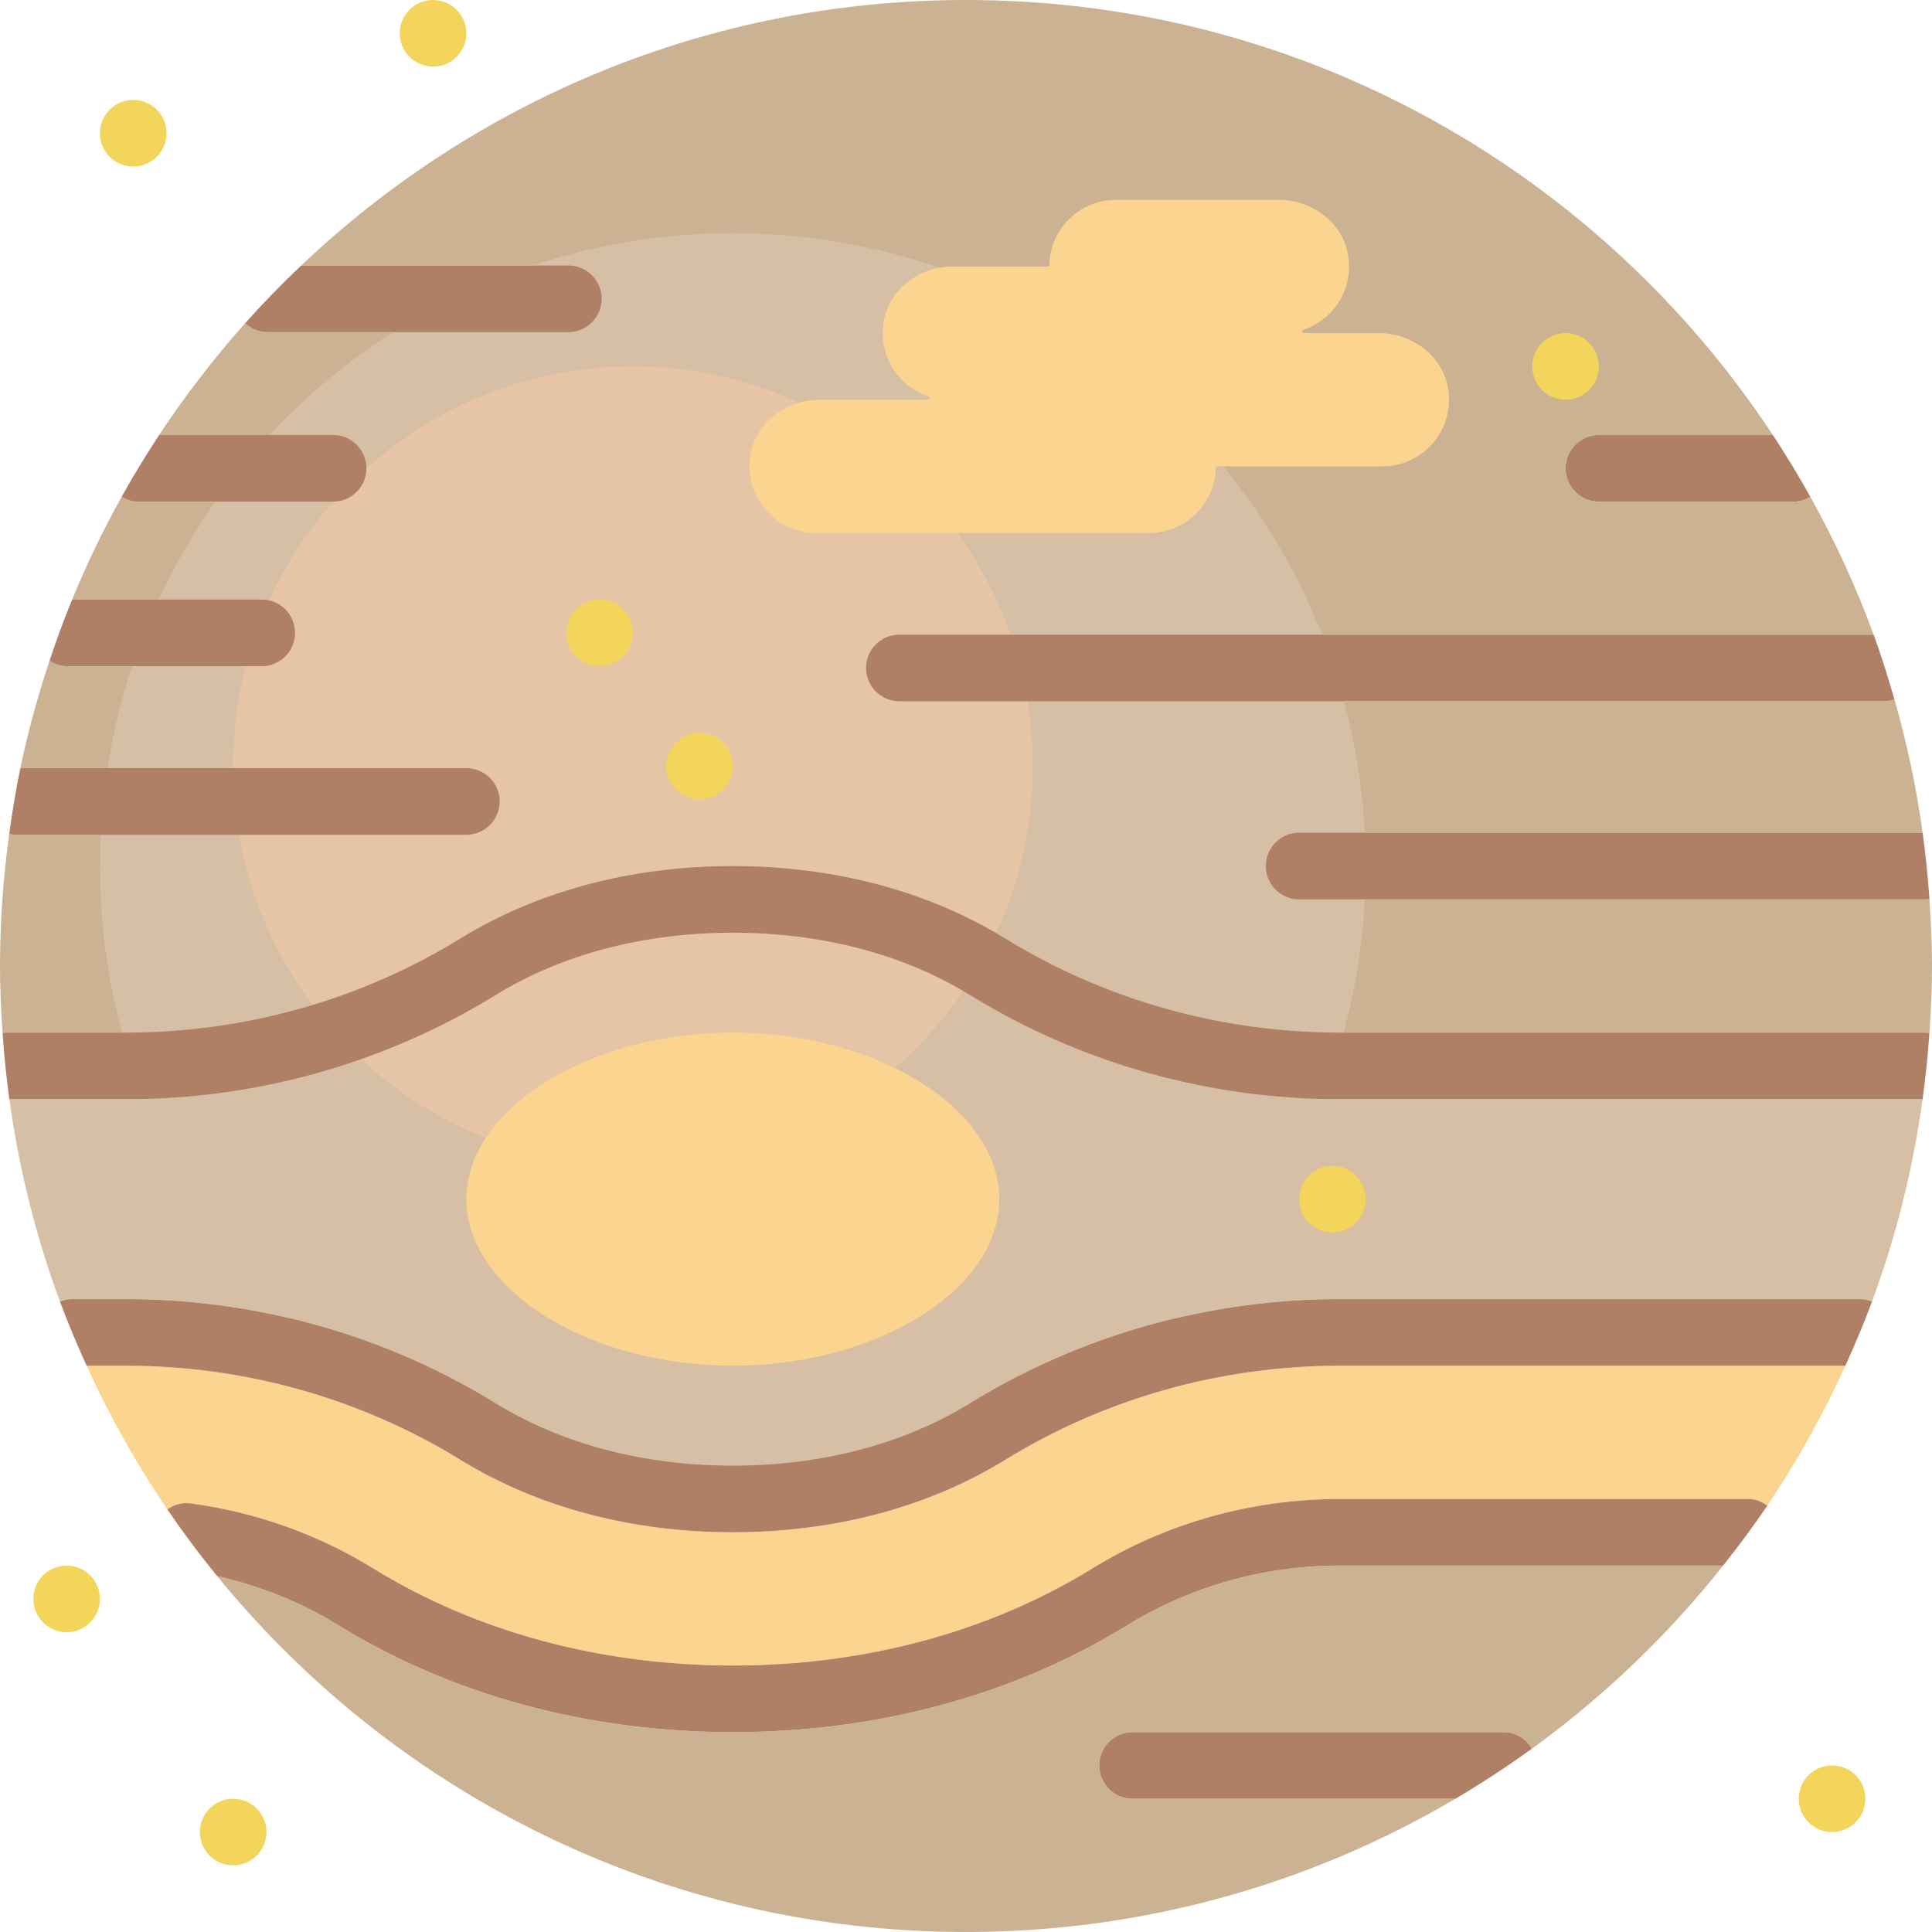
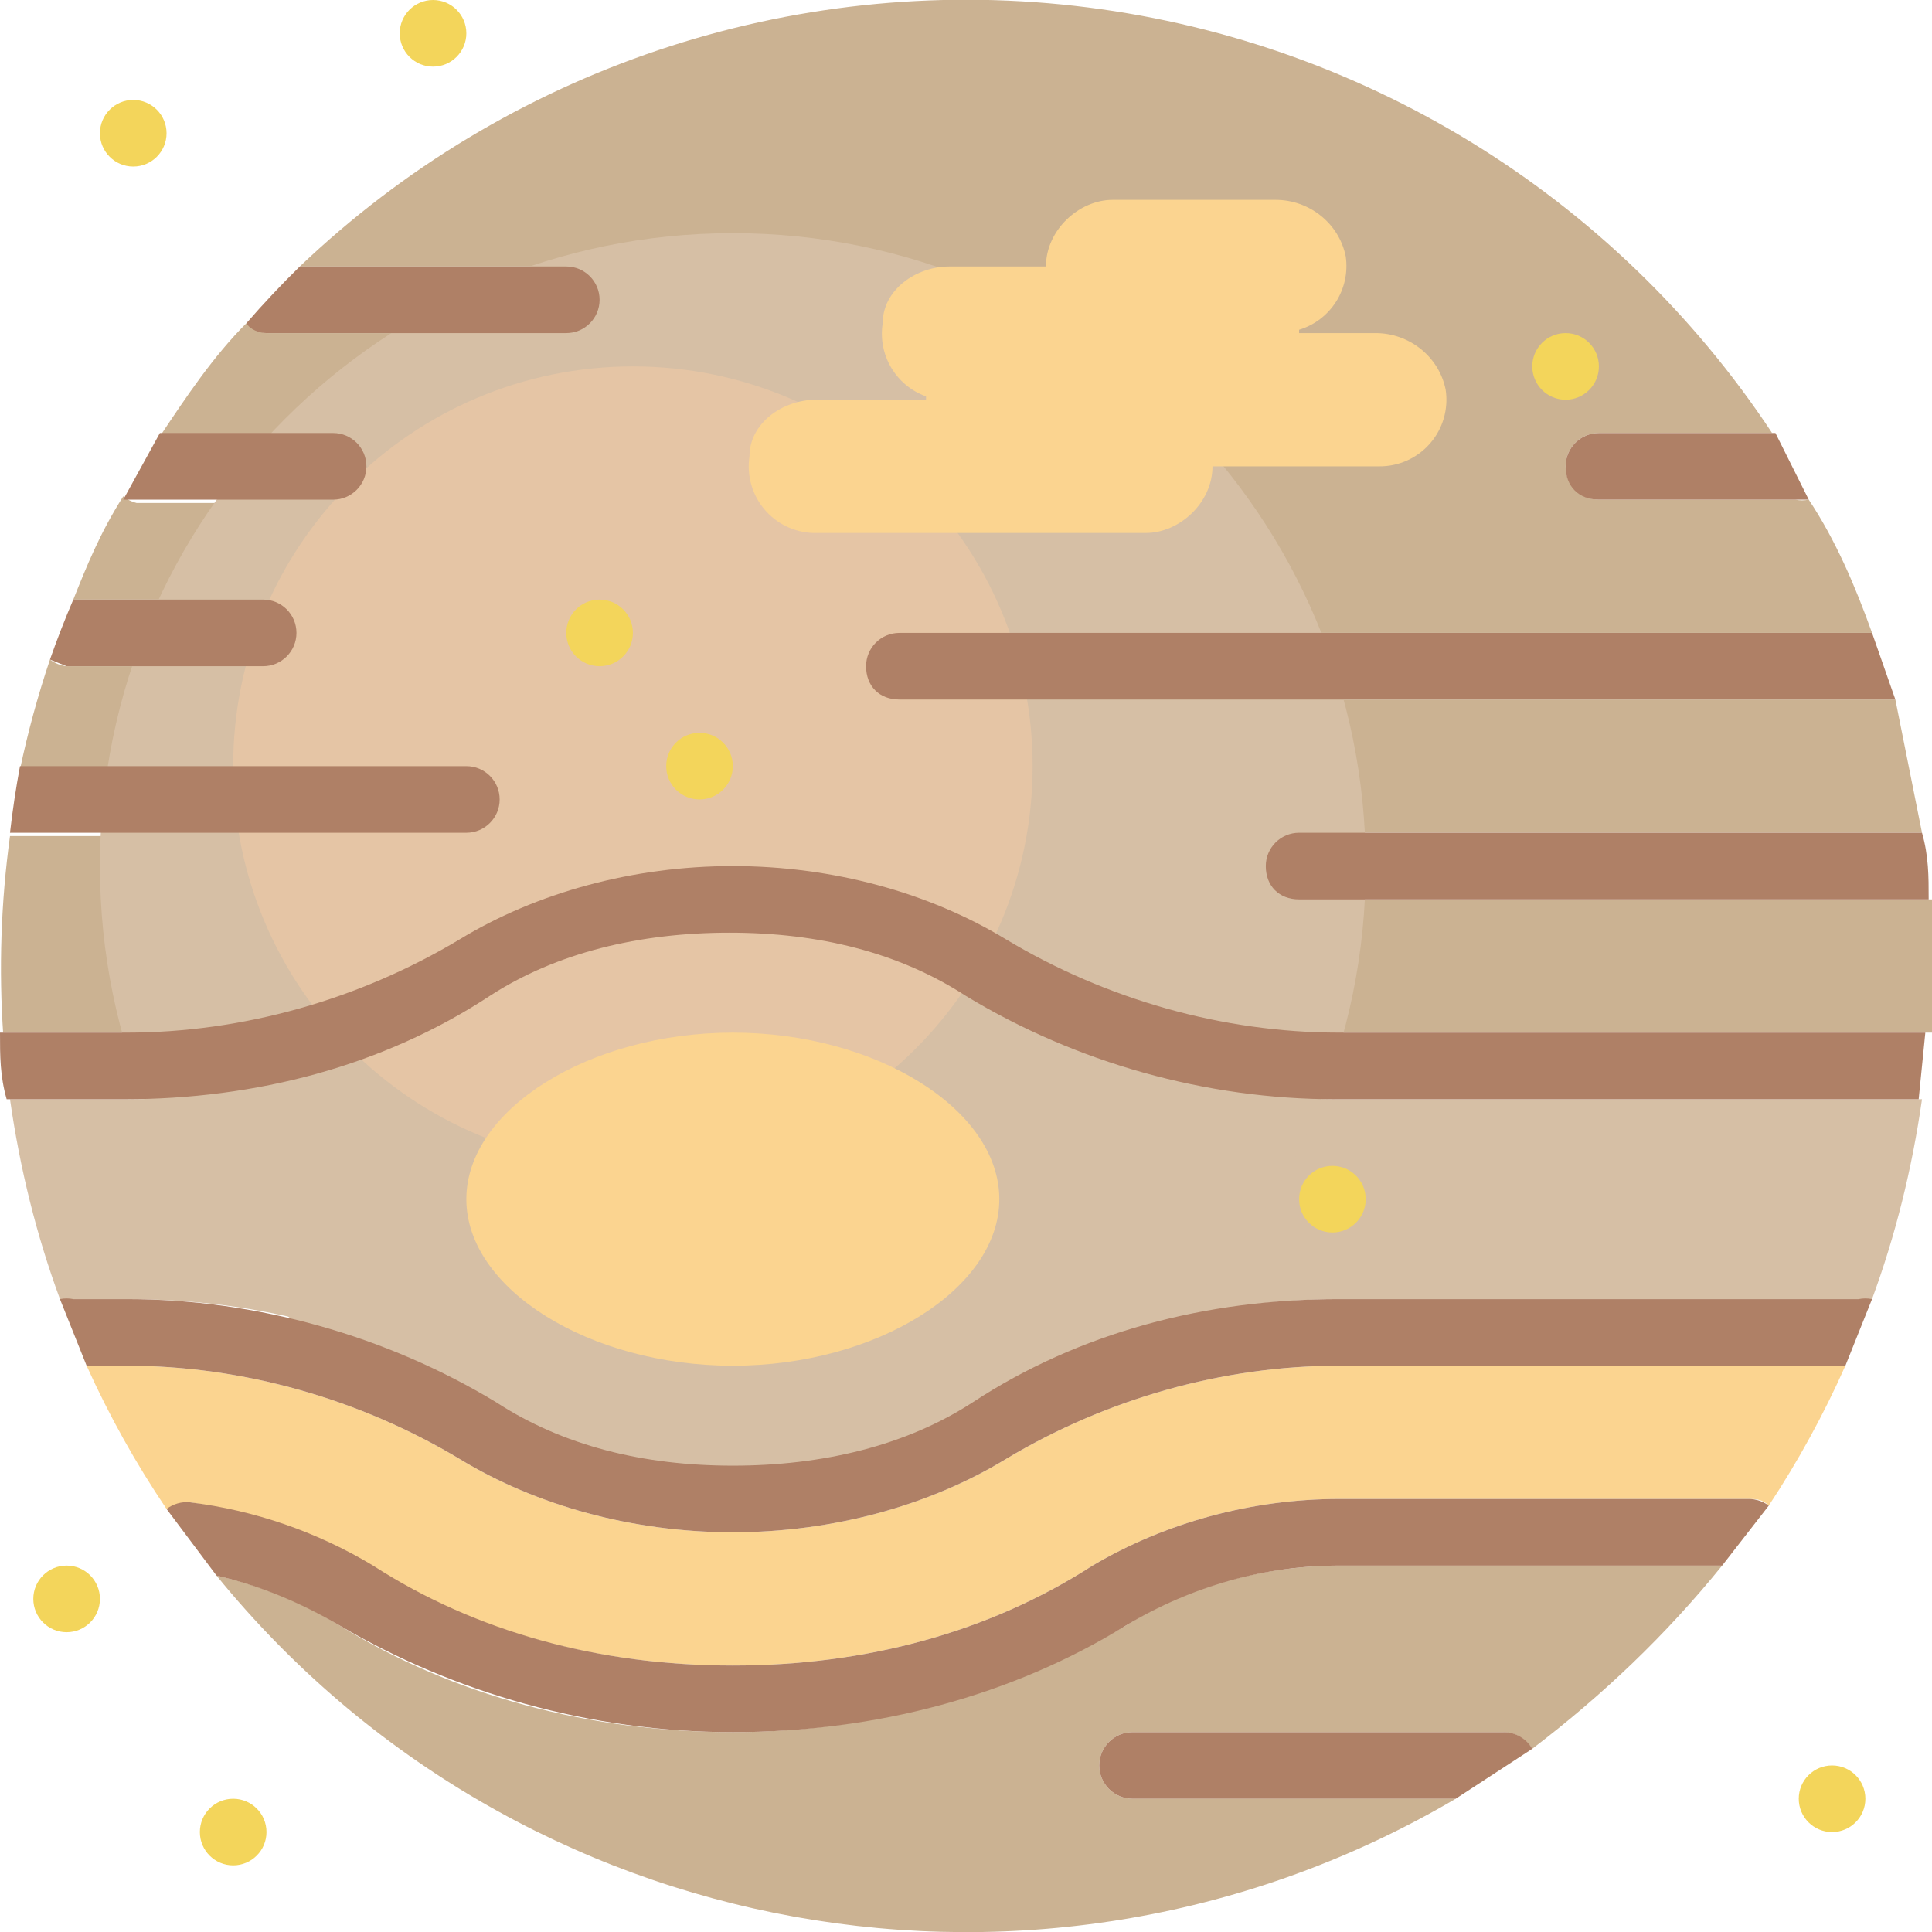
- <svg xmlns="http://www.w3.org/2000/svg" version="1.1" id="Capa_1" x="0px" y="0px" viewBox="0 0 58 58" style="enable-background:new 0 0 58 58;" xml:space="preserve">
-   <g>
-     <path style="fill:#CBB292;" d="M3.771,31c3.573,0,7.051-0.978,10.056-2.828C16.134,26.751,18.96,26,22,26s5.866,0.751,8.174,2.172   C33.179,30.022,36.657,31,40.23,31h17.615c0.027,0,0.05,0.013,0.077,0.016C57.968,30.349,58,29.678,58,29   c0-0.678-0.032-1.349-0.078-2.016C57.896,26.986,57.873,27,57.846,27H39c-0.553,0-1-0.448-1-1s0.447-1,1-1h18.719   c-0.189-1.368-0.474-2.704-0.846-4.003c-0.091,0.027-0.181,0.057-0.28,0.057H27c-0.553,0-1-0.448-1-1s0.447-1,1-1h29.248   c-0.525-1.437-1.165-2.819-1.9-4.139c-0.147,0.085-0.308,0.146-0.49,0.146H48c-0.553,0-1-0.448-1-1s0.447-1,1-1h5.223   C48.036,5.194,39.127,0,29,0C21.265,0,14.242,3.035,9.043,7.971h8.02c0.553,0,1,0.448,1,1s-0.447,1-1,1H8.029   c-0.26,0-0.492-0.105-0.67-0.268c-0.939,1.053-1.802,2.175-2.582,3.357H10c0.553,0,1,0.448,1,1s-0.447,1-1,1H4.142   c-0.182,0-0.343-0.062-0.49-0.146C3.098,15.908,2.601,16.938,2.165,18h5.693c0.553,0,1,0.448,1,1s-0.447,1-1,1H2   c-0.192,0-0.362-0.069-0.514-0.163c-0.349,1.05-0.646,2.123-0.875,3.222H14c0.553,0,1,0.448,1,1s-0.447,1-1,1H0.42   c-0.051,0-0.094-0.022-0.143-0.029C0.099,26.329,0,27.653,0,29c0,0.678,0.032,1.349,0.078,2.016C0.104,31.013,0.127,31,0.154,31   H3.771z" />
-     <path style="fill:#FBD490;" d="M30.174,43.828C27.866,45.249,25.04,46,22,46s-5.866-0.751-8.174-2.172   C10.821,41.978,7.344,41,3.771,41h-1.17c0.688,1.511,1.496,2.955,2.423,4.314c0.2-0.142,0.45-0.216,0.713-0.18   c1.963,0.27,3.803,0.926,5.469,1.952C14.301,48.992,18.033,50,22,50s7.699-1.008,10.795-2.914C35.012,45.721,37.582,45,40.229,45   h12.259c0.216,0,0.405,0.083,0.568,0.199c0.894-1.325,1.674-2.731,2.342-4.199H40.23C36.657,41,33.179,41.978,30.174,43.828z" />
-     <path style="fill:#D6BFA5;" d="M29.125,29.875C27.134,28.648,24.67,28,22,28s-5.134,0.648-7.125,1.875   C11.554,31.919,7.714,33,3.771,33H0.281c0.291,2.105,0.802,4.138,1.519,6.074C1.914,39.029,2.036,39,2.165,39h1.605   c3.943,0,7.783,1.081,11.104,3.125C16.866,43.352,19.33,44,22,44s5.134-0.648,7.125-1.875C32.446,40.081,36.286,39,40.23,39h15.604   c0.129,0,0.251,0.029,0.365,0.074c0.717-1.935,1.228-3.969,1.519-6.074H40.23C36.286,33,32.446,31.919,29.125,29.875z" />
-     <circle style="fill:#D6BFA5;" cx="22" cy="26" r="19" />
-     <path style="fill:#CBB292;" d="M33.844,48.789C30.433,50.89,26.337,52,22,52s-8.433-1.11-11.844-3.211   c-1.125-0.693-2.347-1.182-3.638-1.474C11.836,53.835,19.931,58,29,58c5.363,0,10.383-1.462,14.692-4H34c-0.553,0-1-0.448-1-1   s0.447-1,1-1h11.146c0.365,0,0.669,0.205,0.844,0.496c2.156-1.562,4.087-3.412,5.739-5.496H40.229   C37.952,47,35.744,47.619,33.844,48.789z" />
-     <circle style="fill:#E5C5A5;" cx="19" cy="23" r="12" />
-     <path style="fill:#AF8066;" d="M40.229,45c-2.647,0-5.218,0.721-7.435,2.086C29.699,48.992,25.967,50,22,50   s-7.699-1.008-10.795-2.914c-1.666-1.026-3.506-1.683-5.469-1.952c-0.263-0.037-0.513,0.037-0.713,0.18   c0.47,0.689,0.969,1.356,1.495,2.001c1.291,0.293,2.512,0.781,3.638,1.474C13.567,50.89,17.663,52,22,52s8.433-1.11,11.844-3.211   c1.9-1.17,4.108-1.789,6.386-1.789h11.499c0.463-0.584,0.91-1.181,1.328-1.801C52.893,45.083,52.704,45,52.488,45H40.229z" />
-     <path style="fill:#AF8066;" d="M57.846,31H40.23c-3.573,0-7.052-0.978-10.057-2.828C27.866,26.751,25.04,26,22,26   s-5.866,0.751-8.174,2.172C10.821,30.022,7.344,31,3.771,31H0.154c-0.027,0-0.05,0.013-0.077,0.016   c0.046,0.668,0.113,1.33,0.204,1.984h3.489c3.943,0,7.783-1.081,11.104-3.125C16.866,28.648,19.33,28,22,28   s5.134,0.648,7.125,1.875C32.446,31.919,36.286,33,40.23,33h17.488c0.09-0.655,0.158-1.317,0.204-1.984   C57.896,31.013,57.873,31,57.846,31z" />
-     <path style="fill:#AF8066;" d="M40.23,39c-3.944,0-7.784,1.081-11.105,3.125C27.134,43.352,24.67,44,22,44   s-5.134-0.648-7.125-1.875C11.554,40.081,7.714,39,3.771,39H2.165c-0.13,0-0.251,0.029-0.365,0.074   C2.043,39.728,2.313,40.369,2.601,41h1.17c3.573,0,7.051,0.978,10.056,2.828C16.134,45.249,18.96,46,22,46s5.866-0.751,8.174-2.172   C33.179,41.978,36.657,41,40.23,41h15.169c0.287-0.631,0.558-1.272,0.801-1.926C56.086,39.029,55.964,39,55.835,39H40.23z" />
-     <path style="fill:#AF8066;" d="M45.146,52H34c-0.553,0-1,0.448-1,1s0.447,1,1,1h9.692c0.791-0.466,1.557-0.968,2.297-1.504   C45.815,52.205,45.51,52,45.146,52z" />
-     <path style="fill:#AF8066;" d="M38,26c0,0.552,0.447,1,1,1h18.846c0.027,0,0.05-0.013,0.077-0.016   c-0.046-0.668-0.113-1.33-0.204-1.984H39C38.447,25,38,25.447,38,26z" />
-     <path style="fill:#AF8066;" d="M26,20.053c0,0.552,0.447,1,1,1h29.592c0.099,0,0.19-0.03,0.28-0.057   c-0.188-0.657-0.391-1.307-0.624-1.943H27C26.447,19.053,26,19.5,26,20.053z" />
-     <path style="fill:#AF8066;" d="M14,25.06c0.553,0,1-0.448,1-1s-0.447-1-1-1H0.611c-0.135,0.649-0.243,1.307-0.334,1.971   c0.049,0.007,0.092,0.029,0.143,0.029H14z" />
-     <path style="fill:#AF8066;" d="M47,14.06c0,0.552,0.447,1,1,1h5.858c0.182,0,0.343-0.062,0.49-0.146   c-0.352-0.633-0.728-1.251-1.126-1.854H48C47.447,13.06,47,13.507,47,14.06z" />
-     <path style="fill:#AF8066;" d="M10,15.06c0.553,0,1-0.448,1-1s-0.447-1-1-1H4.777c-0.397,0.603-0.773,1.221-1.126,1.854   c0.147,0.085,0.308,0.146,0.49,0.146H10z" />
-     <path style="fill:#AF8066;" d="M7.858,20c0.553,0,1-0.448,1-1s-0.447-1-1-1H2.165c-0.247,0.602-0.472,1.216-0.679,1.837   C1.638,19.931,1.808,20,2,20H7.858z" />
-     <path style="fill:#AF8066;" d="M17.062,9.971c0.553,0,1-0.448,1-1s-0.447-1-1-1h-8.02C8.458,8.525,7.895,9.102,7.359,9.703   c0.178,0.163,0.41,0.268,0.67,0.268H17.062z" />
-     <path style="fill:#FBD490;" d="M41.393,10h-2.245c-0.057,0-0.074-0.082-0.02-0.1c0.896-0.296,1.512-1.209,1.345-2.236   C40.313,6.681,39.389,6,38.393,6H33.5c-1.088,0-1.973,0.869-1.999,1.951C31.5,7.978,31.479,8,31.452,8h-2.845   c-0.996,0-1.92,0.681-2.08,1.664c-0.167,1.027,0.449,1.94,1.345,2.236c0.054,0.018,0.037,0.1-0.02,0.1h-3.245   c-0.996,0-1.92,0.681-2.08,1.664C22.323,14.917,23.285,16,24.5,16h10c1.088,0,1.973-0.869,1.999-1.951   C36.5,14.022,36.521,14,36.548,14H41.5c1.215,0,2.177-1.083,1.973-2.336C43.313,10.681,42.389,10,41.393,10z" />
-     <path style="fill:#FBD490;" d="M22,41c-4.337,0-8-2.29-8-5s3.663-5,8-5s8,2.29,8,5S26.337,41,22,41z" />
-     <circle style="fill:#F3D55B;" cx="4" cy="4" r="1" />
-     <circle style="fill:#F3D55B;" cx="18" cy="19" r="1" />
-     <circle style="fill:#F3D55B;" cx="21" cy="23" r="1" />
-     <circle style="fill:#F3D55B;" cx="40" cy="36" r="1" />
-     <circle style="fill:#F3D55B;" cx="7" cy="55" r="1" />
-     <circle style="fill:#F3D55B;" cx="2" cy="48" r="1" />
-     <circle style="fill:#F3D55B;" cx="13" cy="1" r="1" />
-     <circle style="fill:#F3D55B;" cx="47" cy="11" r="1" />
-     <circle style="fill:#F3D55B;" cx="55" cy="54" r="1" />
-   </g>
-   <g>
- </g>
-   <g>
- </g>
-   <g>
- </g>
-   <g>
- </g>
-   <g>
- </g>
-   <g>
- </g>
-   <g>
- </g>
-   <g>
- </g>
-   <g>
- </g>
-   <g>
- </g>
-   <g>
- </g>
-   <g>
- </g>
-   <g>
- </g>
-   <g>
- </g>
-   <g>
- </g>
+ <svg xmlns="http://www.w3.org/2000/svg" viewBox="0 0 58 58">
+   <path fill="#cbb292" d="M3.8 31c3.5 0 7-1 10-2.8C16.1 26.8 19 26 22 26s5.9.8 8.2 2.2c3 1.8 6.5 2.8 10 2.8H58a29.3 29.3 0 000-4H39a1 1 0 110-2h18.7l-.8-4H27a1 1 0 110-2h29.2c-.5-1.4-1.1-2.8-1.9-4a1 1 0 01-.4 0H48a1 1 0 110-2h5.2A29 29 0 009 8h8a1 1 0 110 2H8a1 1 0 01-.6-.3c-1 1-1.8 2.2-2.6 3.4H10a1 1 0 110 2H4.1a1 1 0 01-.4-.2C3 16 2.6 17 2.2 18h5.7a1 1 0 110 2H2a1 1 0 01-.5-.2 29 29 0 00-.9 3.3H14a1 1 0 110 2H.4.3a29.2 29.2 0 00-.2 6V31h3.7z" />
+   <path fill="#fbd490" d="M30.2 43.8C27.9 45.2 25 46 22 46s-5.9-.8-8.2-2.2c-3-1.8-6.5-2.8-10-2.8H2.6A29 29 0 005 45.3l.7-.2c2 .3 3.8 1 5.5 2C14.3 49 18 50 22 50s7.7-1 10.8-3c2.2-1.3 4.8-2 7.4-2h12.3c.2 0 .4 0 .6.2a29 29 0 002.3-4.2H40.2c-3.5 0-7 1-10 2.8z" />
+   <path fill="#d6bfa5" d="M29.1 29.9c-2-1.3-4.4-1.9-7.1-1.9s-5.1.6-7.1 1.9c-3.3 2-7.2 3.1-11.1 3.1H.3c.3 2.1.8 4.1 1.5 6h2c4 0 7.8 1 11 3.1 2 1.3 4.5 1.9 7.2 1.9s5.1-.6 7.1-1.9c3.3-2 7.2-3.1 11.1-3.1h16c.7-1.9 1.2-3.9 1.5-6H40.2c-4 0-7.8-1-11-3.1z" />
+   <circle cx="22" cy="26" r="19" fill="#d6bfa5" />
+   <path fill="#cbb292" d="M33.8 48.8c-3.4 2-7.5 3.2-11.8 3.2s-8.4-1.1-11.8-3.2a12 12 0 00-3.7-1.5A29 29 0 0043.7 54H34a1 1 0 110-2h11.1c.4 0 .7.2.9.5 2.1-1.6 4-3.4 5.7-5.5H40.2c-2.2 0-4.5.6-6.4 1.8z" />
+   <circle cx="19" cy="23" r="12" fill="#e5c5a5" />
+   <path fill="#af8066" d="M40.2 45c-2.6 0-5.2.7-7.4 2-3.1 2-6.8 3-10.8 3s-7.7-1-10.8-3a14 14 0 00-5.5-1.9 1 1 0 00-.7.2l1.5 2c1.3.3 2.5.8 3.7 1.5 3.4 2 7.5 3.2 11.8 3.2s8.4-1.1 11.8-3.2c2-1.2 4.2-1.8 6.4-1.8h11.5l1.4-1.8a1 1 0 00-.6-.2H40.2zM57.8 31H40.2c-3.5 0-7-1-10-2.8C27.9 26.8 25 26 22 26s-5.9.8-8.2 2.2c-3 1.8-6.5 2.8-10 2.8H.2 0c0 .7 0 1.3.2 2h3.5c4 0 7.8-1 11-3.1 2-1.3 4.5-1.9 7.2-1.9s5.1.6 7.1 1.9c3.3 2 7.2 3.1 11.1 3.1h17.5l.2-2z" />
+   <path fill="#af8066" d="M40.2 39c-4 0-7.8 1-11 3.1-2 1.3-4.5 1.9-7.2 1.9s-5.1-.6-7.1-1.9c-3.3-2-7.2-3.1-11.1-3.1H2.2a1 1 0 00-.4 0l.8 2h1.2c3.5 0 7 1 10 2.8C16.1 45.2 19 46 22 46s5.9-.8 8.2-2.2c3-1.8 6.5-2.8 10-2.8h15.2l.8-2a1 1 0 00-.4 0H40.2zM45.1 52H34a1 1 0 100 2h9.7l2.3-1.5a1 1 0 00-.9-.5zM38 26c0 .6.4 1 1 1H57.9c0-.7 0-1.3-.2-2H39a1 1 0 00-1 1zM26 20c0 .6.4 1 1 1H56.9l-.7-2H27a1 1 0 00-1 1zM14 25a1 1 0 100-2H.6a29 29 0 00-.3 2H14zM47 14c0 .6.4 1 1 1H54.3l-1-2H48a1 1 0 00-1 1zM10 15a1 1 0 100-2H4.8l-1.1 2H10zM7.9 20a1 1 0 100-2H2.2a29 29 0 00-.7 1.8l.5.2h5.9zM17 10a1 1 0 100-2H9a29 29 0 00-1.6 1.7c.1.2.4.3.6.3h9z" />
+   <path fill="#fbd490" d="M41.4 10H39v-.1a2 2 0 001.4-2.2c-.2-1-1.1-1.7-2.1-1.7h-4.9c-1 0-2 .9-2 2h-2.9c-1 0-2 .7-2 1.7a2 2 0 001.3 2.2v.1h-3.3c-1 0-2 .7-2 1.7a2 2 0 001.9 2.3h10c1 0 2-.9 2-2h5a2 2 0 002-2.3c-.2-1-1.1-1.7-2.1-1.7zM22 41c-4.3 0-8-2.3-8-5s3.7-5 8-5 8 2.3 8 5-3.7 5-8 5z" />
+   <circle cx="4" cy="4" r="1" fill="#f3d55b" />
+   <circle cx="18" cy="19" r="1" fill="#f3d55b" />
+   <circle cx="21" cy="23" r="1" fill="#f3d55b" />
+   <circle cx="40" cy="36" r="1" fill="#f3d55b" />
+   <circle cx="7" cy="55" r="1" fill="#f3d55b" />
+   <circle cx="2" cy="48" r="1" fill="#f3d55b" />
+   <circle cx="13" cy="1" r="1" fill="#f3d55b" />
+   <circle cx="47" cy="11" r="1" fill="#f3d55b" />
+   <circle cx="55" cy="54" r="1" fill="#f3d55b" />
</svg>
